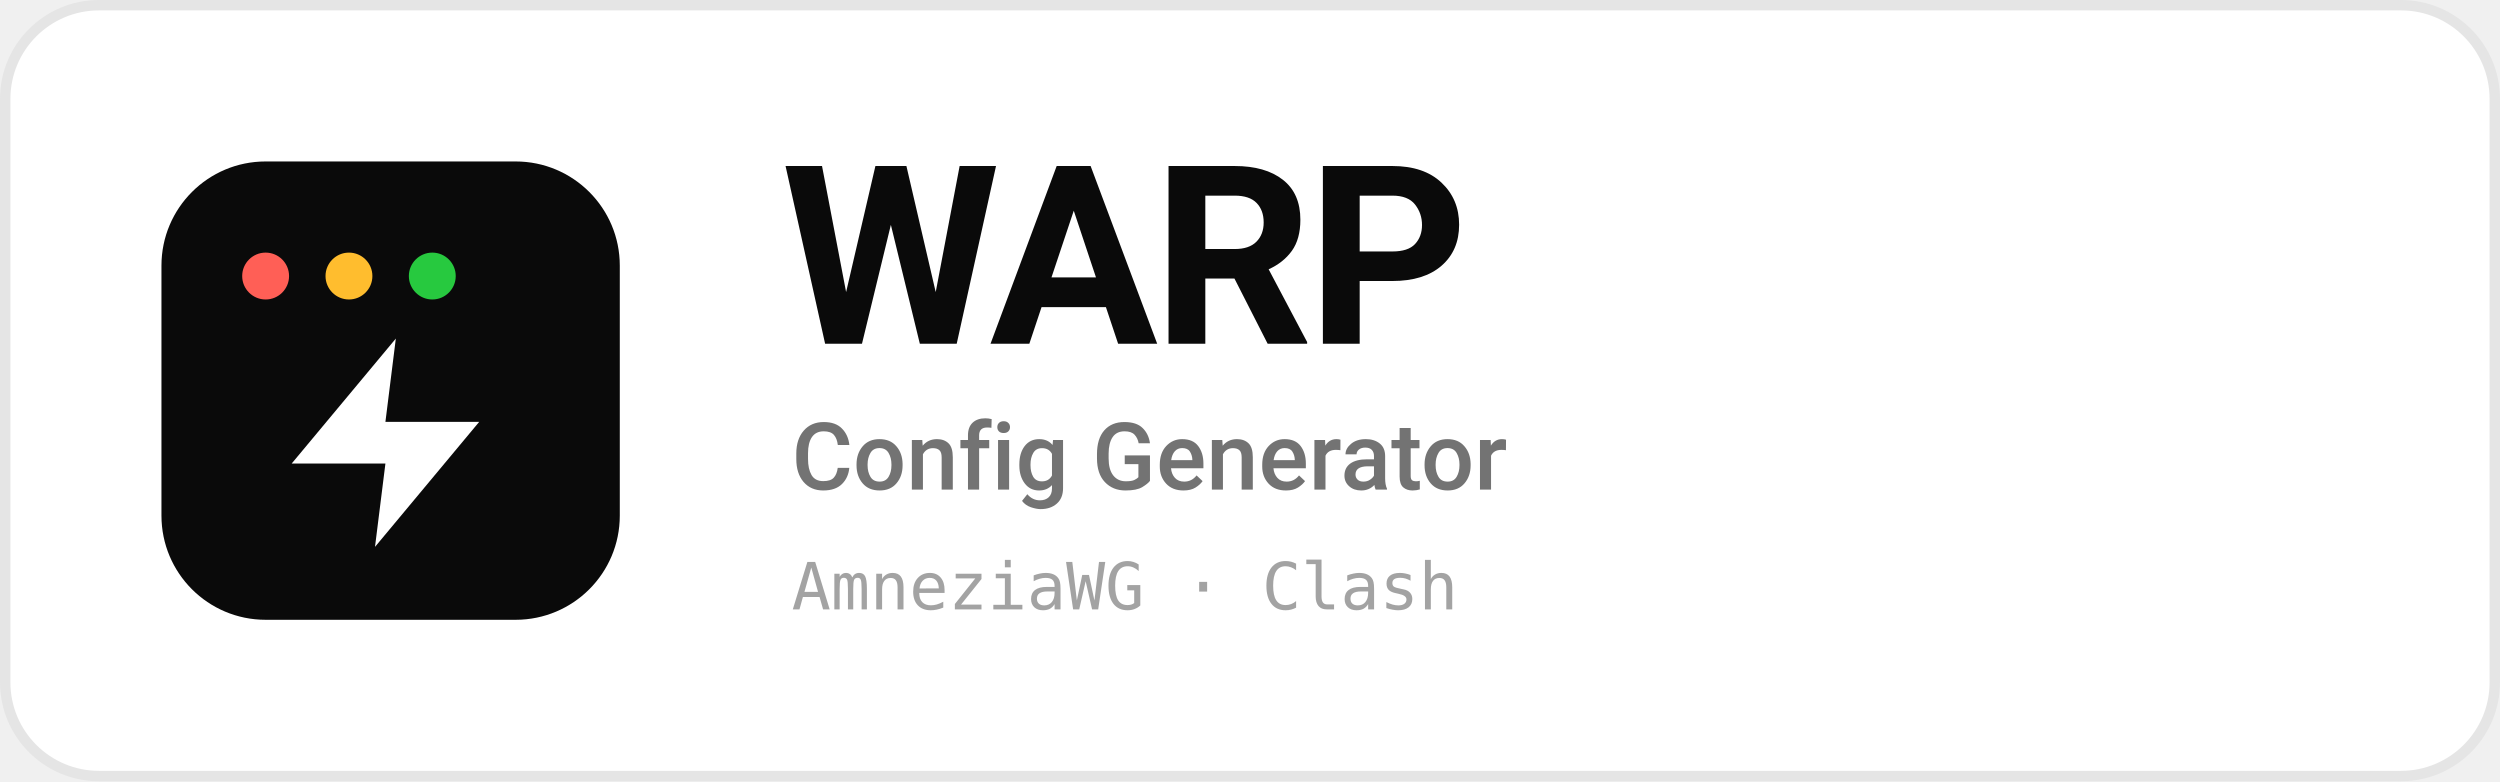
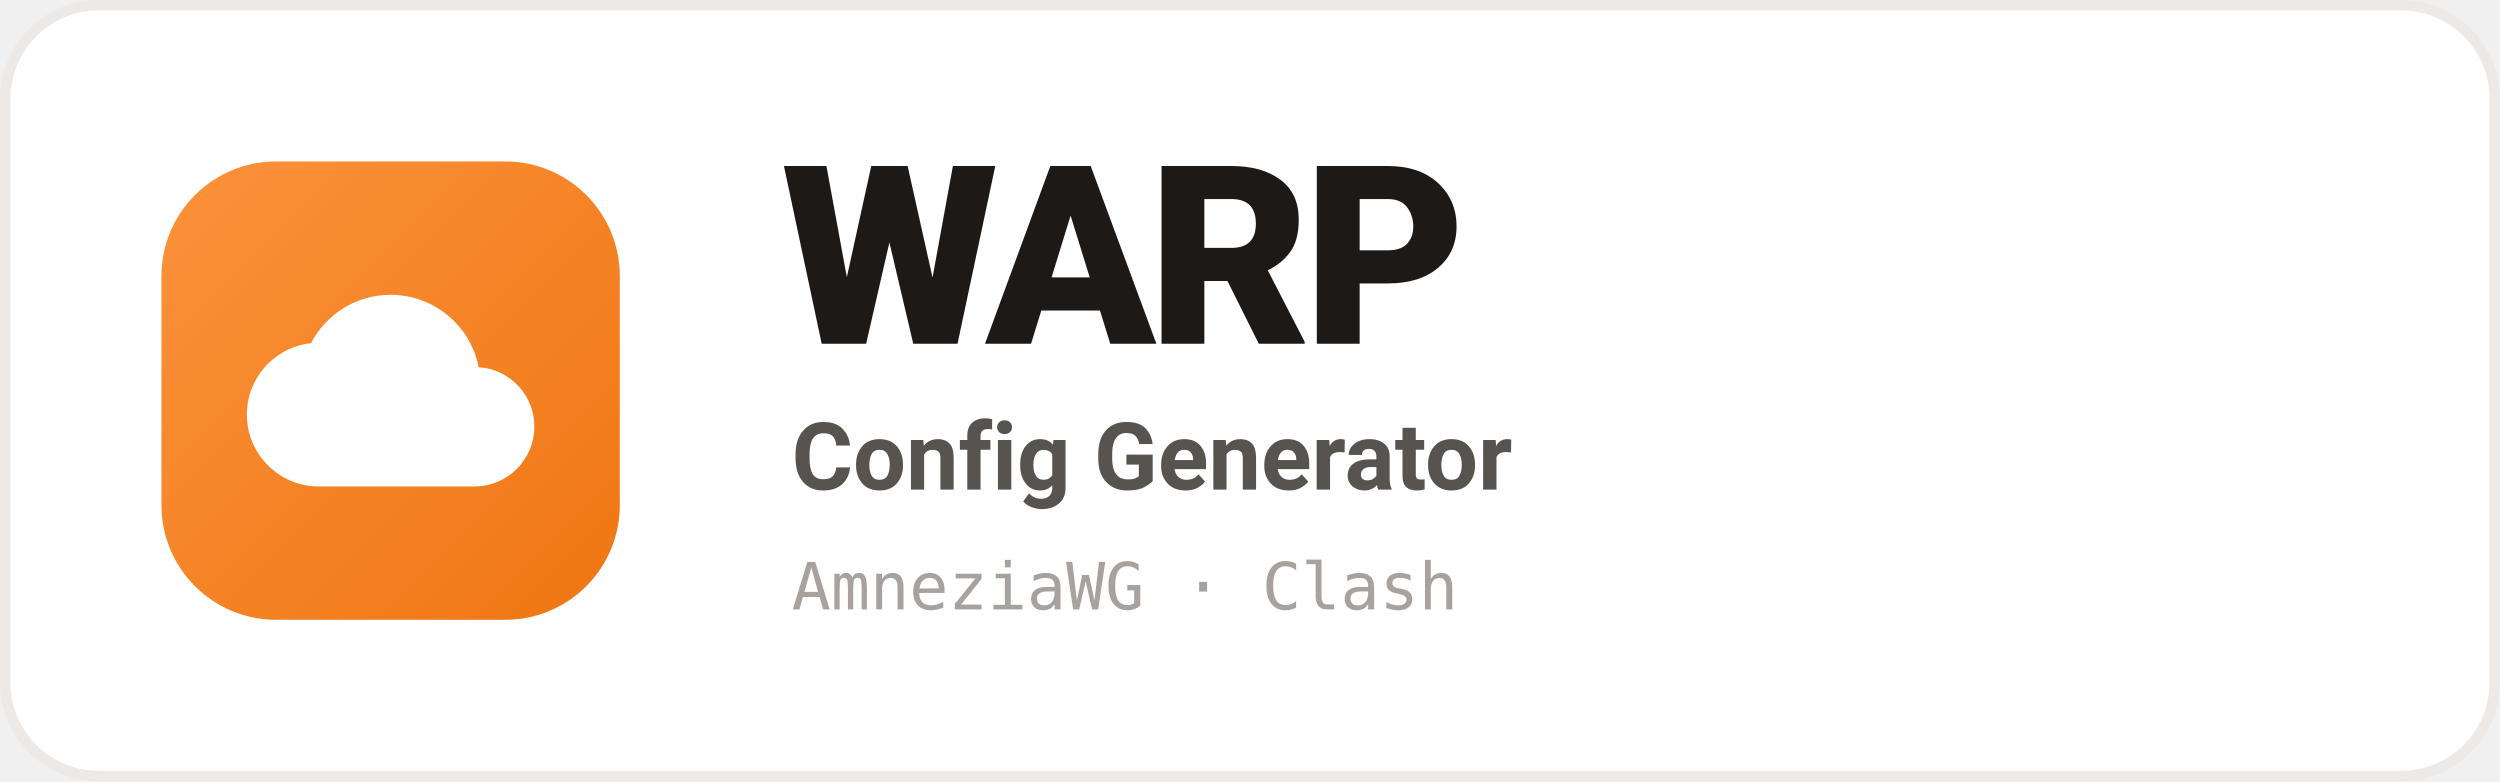
<svg xmlns="http://www.w3.org/2000/svg" viewBox="0 0 480 150" width="480" height="150" role="img" aria-label="WARP Config Generator">
-   <rect x="1" y="1" width="478" height="148" rx="18" fill="#ffffff" stroke="#e5e5e5" stroke-width="2" />
+   <defs>
+     <linearGradient id="warp-tile" x1="0" y1="0" x2="88" y2="88" gradientUnits="userSpaceOnUse">
+       <stop offset="0" stop-color="#fb923c" />
+       <stop offset="1" stop-color="#ef7611" />
+     </linearGradient>
+   </defs>
+   <rect x="1" y="1" width="478" height="148" rx="18" fill="#ffffff" stroke="#ece9e6" stroke-width="2" />
  <g transform="translate(31,31)">
-     <rect width="88" height="88" rx="20" fill="#0a0a0a" />
-     <circle cx="20" cy="22" r="4.5" fill="#ff5f56" />
-     <circle cx="36" cy="22" r="4.5" fill="#ffbd2e" />
-     <circle cx="52" cy="22" r="4.5" fill="#27c93f" />
-     <path d="M13 2L3 14h9l-1 8 10-12h-9l1-8z" transform="translate(19,30) scale(2)" fill="#ffffff" />
+     <rect width="88" height="88" rx="22" fill="url(#warp-tile)" />
+     <path d="M19.35 10.04A7.49 7.49 0 0 0 12 4C9.11 4 6.6 5.64 5.35 8.04A5.994 5.994 0 0 0 0 14c0 3.31 2.69 6 6 6h13c2.76 0 5-2.24 5-5 0-2.64-2.05-4.78-4.65-4.96z" transform="translate(16.4,16.4) scale(2.3)" fill="#ffffff" />
  </g>
-   <text x="150" y="66" font-family="ui-rounded,'SF Pro Rounded',system-ui,-apple-system,'Segoe UI',Roboto,sans-serif" font-size="48" font-weight="600" letter-spacing="-1" fill="#0a0a0a">WARP</text>
-   <text x="152" y="94" font-family="ui-sans-serif,system-ui,-apple-system,'Segoe UI',Roboto,sans-serif" font-size="18" font-weight="500" fill="#737373">Config Generator</text>
-   <text x="152" y="117" font-family="ui-monospace,SFMono-Regular,Menlo,Monaco,Consolas,monospace" font-size="12.5" fill="#a3a3a3">AmneziaWG · Clash</text>
+   <text x="150" y="66" font-family="Manrope,ui-sans-serif,system-ui,-apple-system,'Segoe UI',Roboto,sans-serif" font-size="48" font-weight="800" letter-spacing="-1.5" fill="#1c1917">WARP</text>
+   <text x="152" y="94" font-family="Manrope,ui-sans-serif,system-ui,-apple-system,'Segoe UI',Roboto,sans-serif" font-size="18" font-weight="600" fill="#57534e">Config Generator</text>
+   <text x="152" y="117" font-family="ui-monospace,SFMono-Regular,Menlo,Monaco,Consolas,monospace" font-size="12.5" fill="#a8a29e">AmneziaWG · Clash</text>
</svg>
